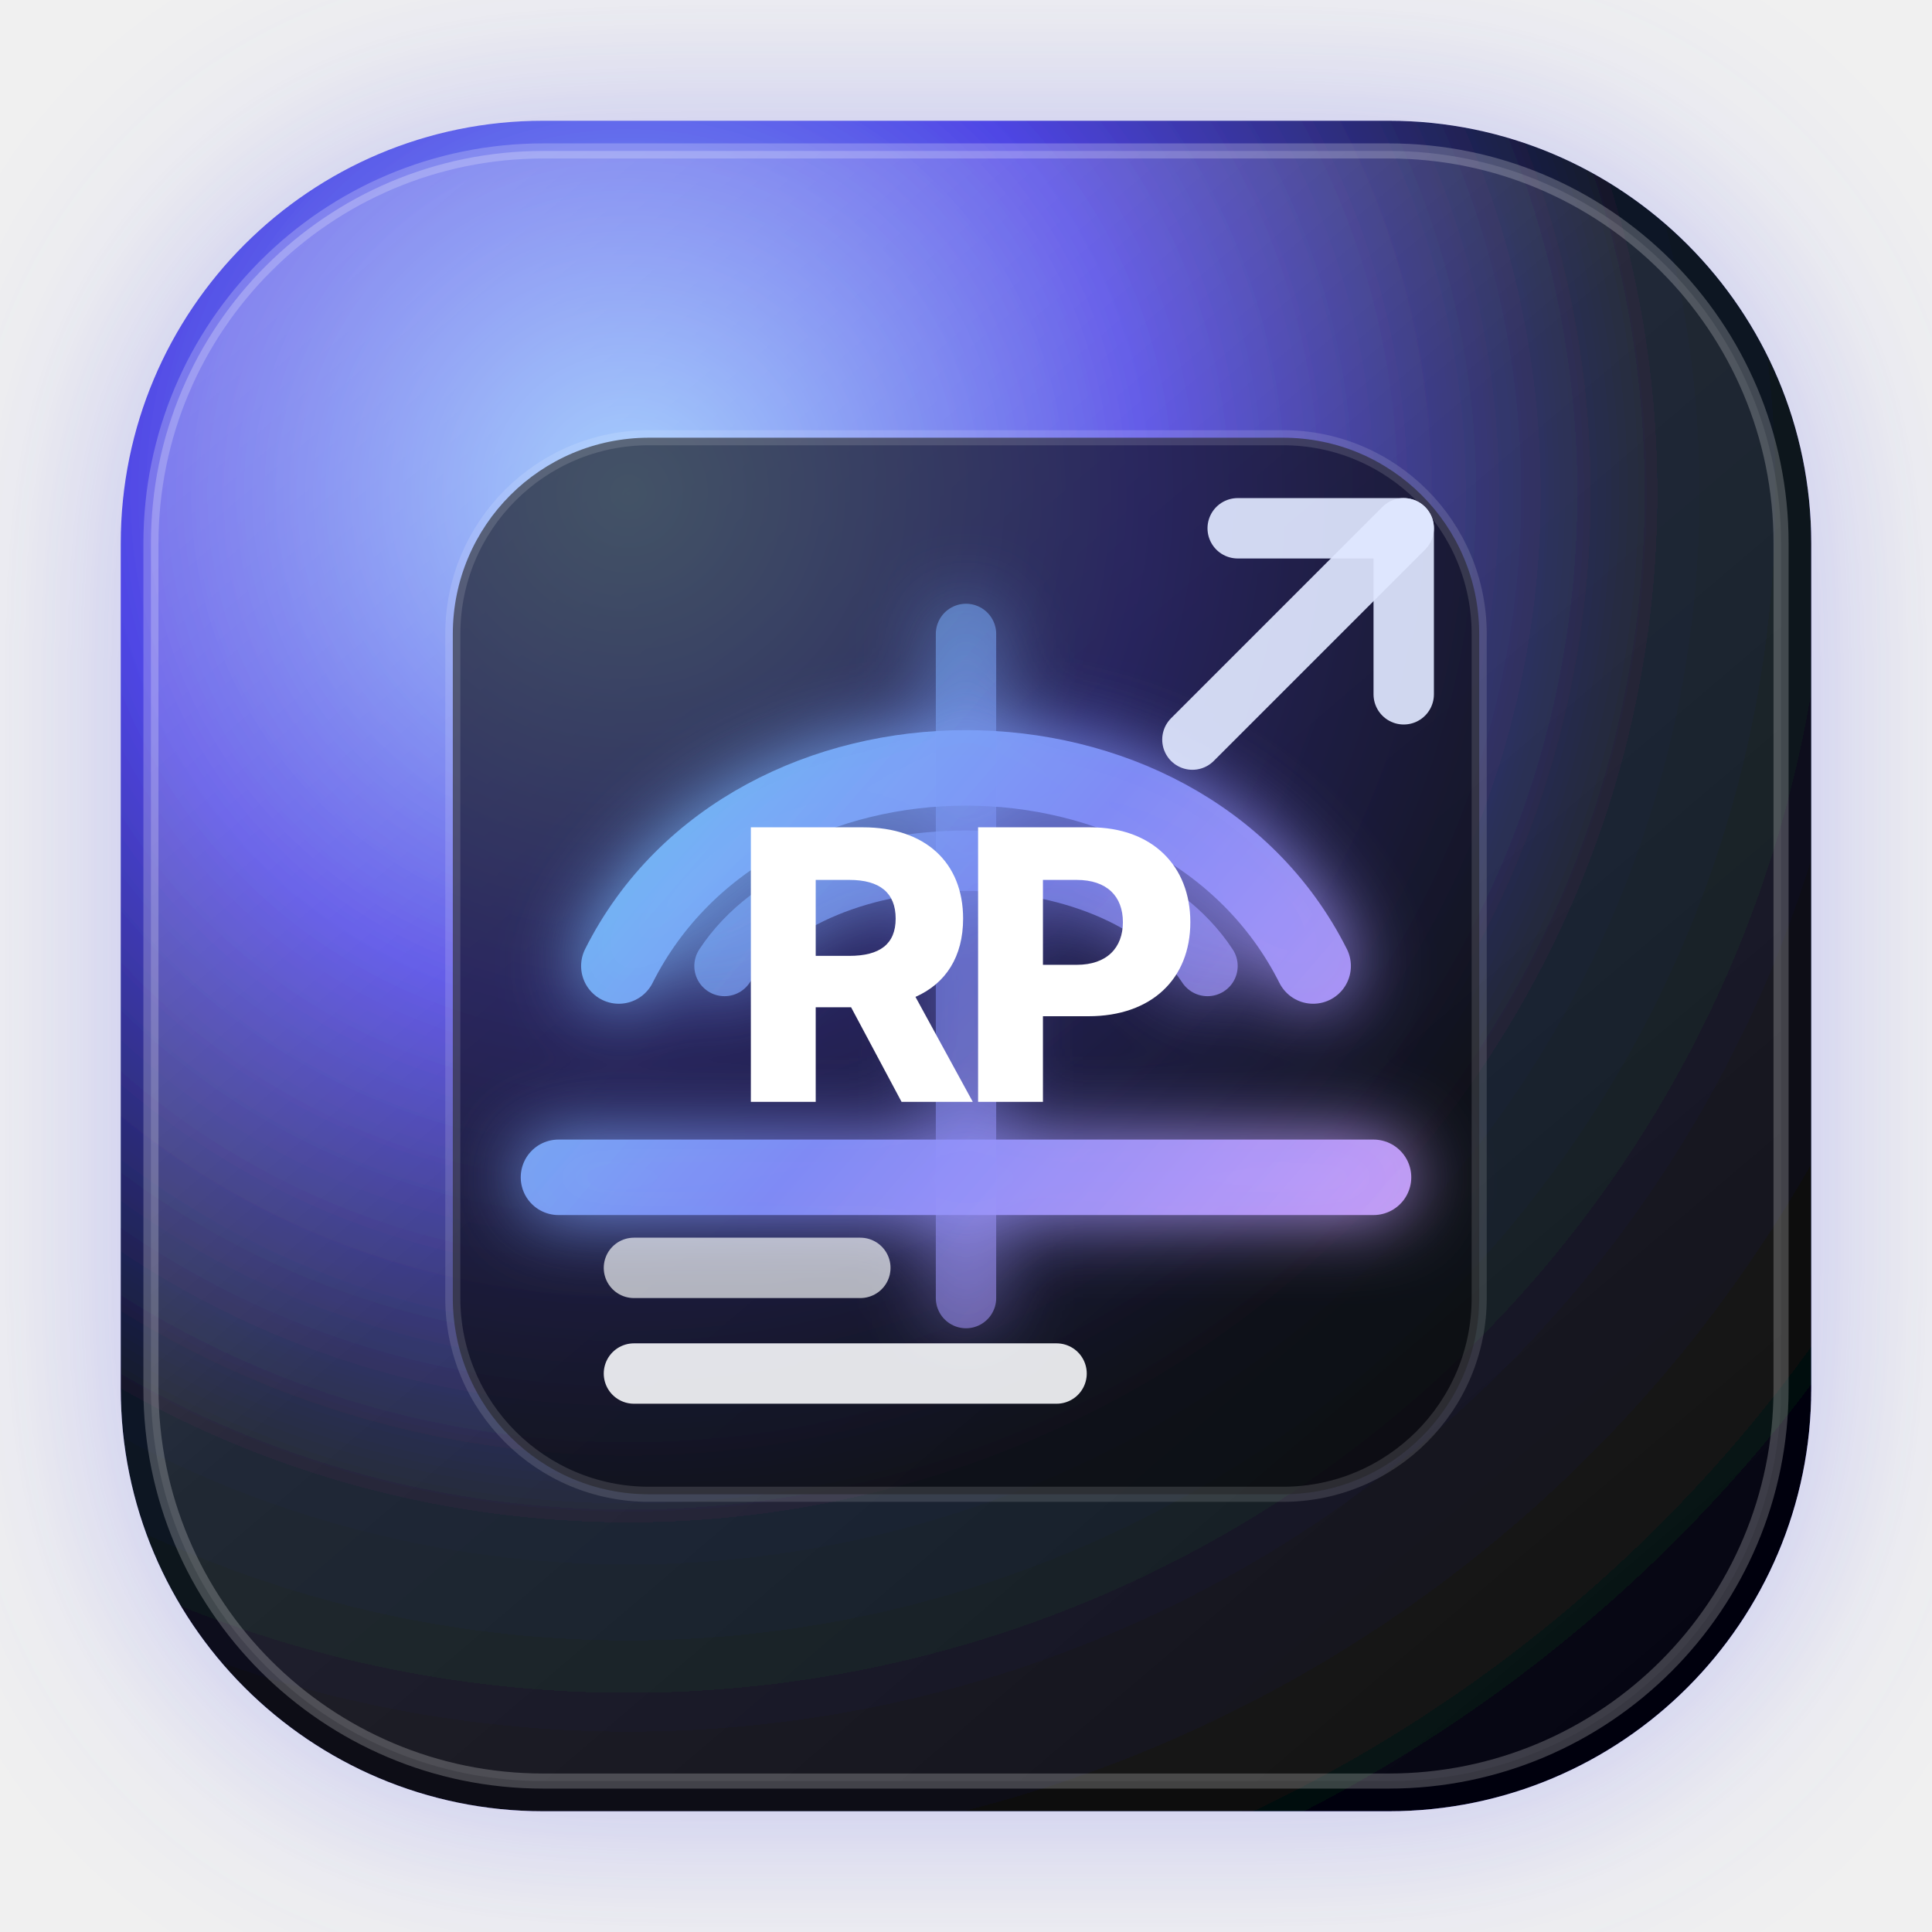
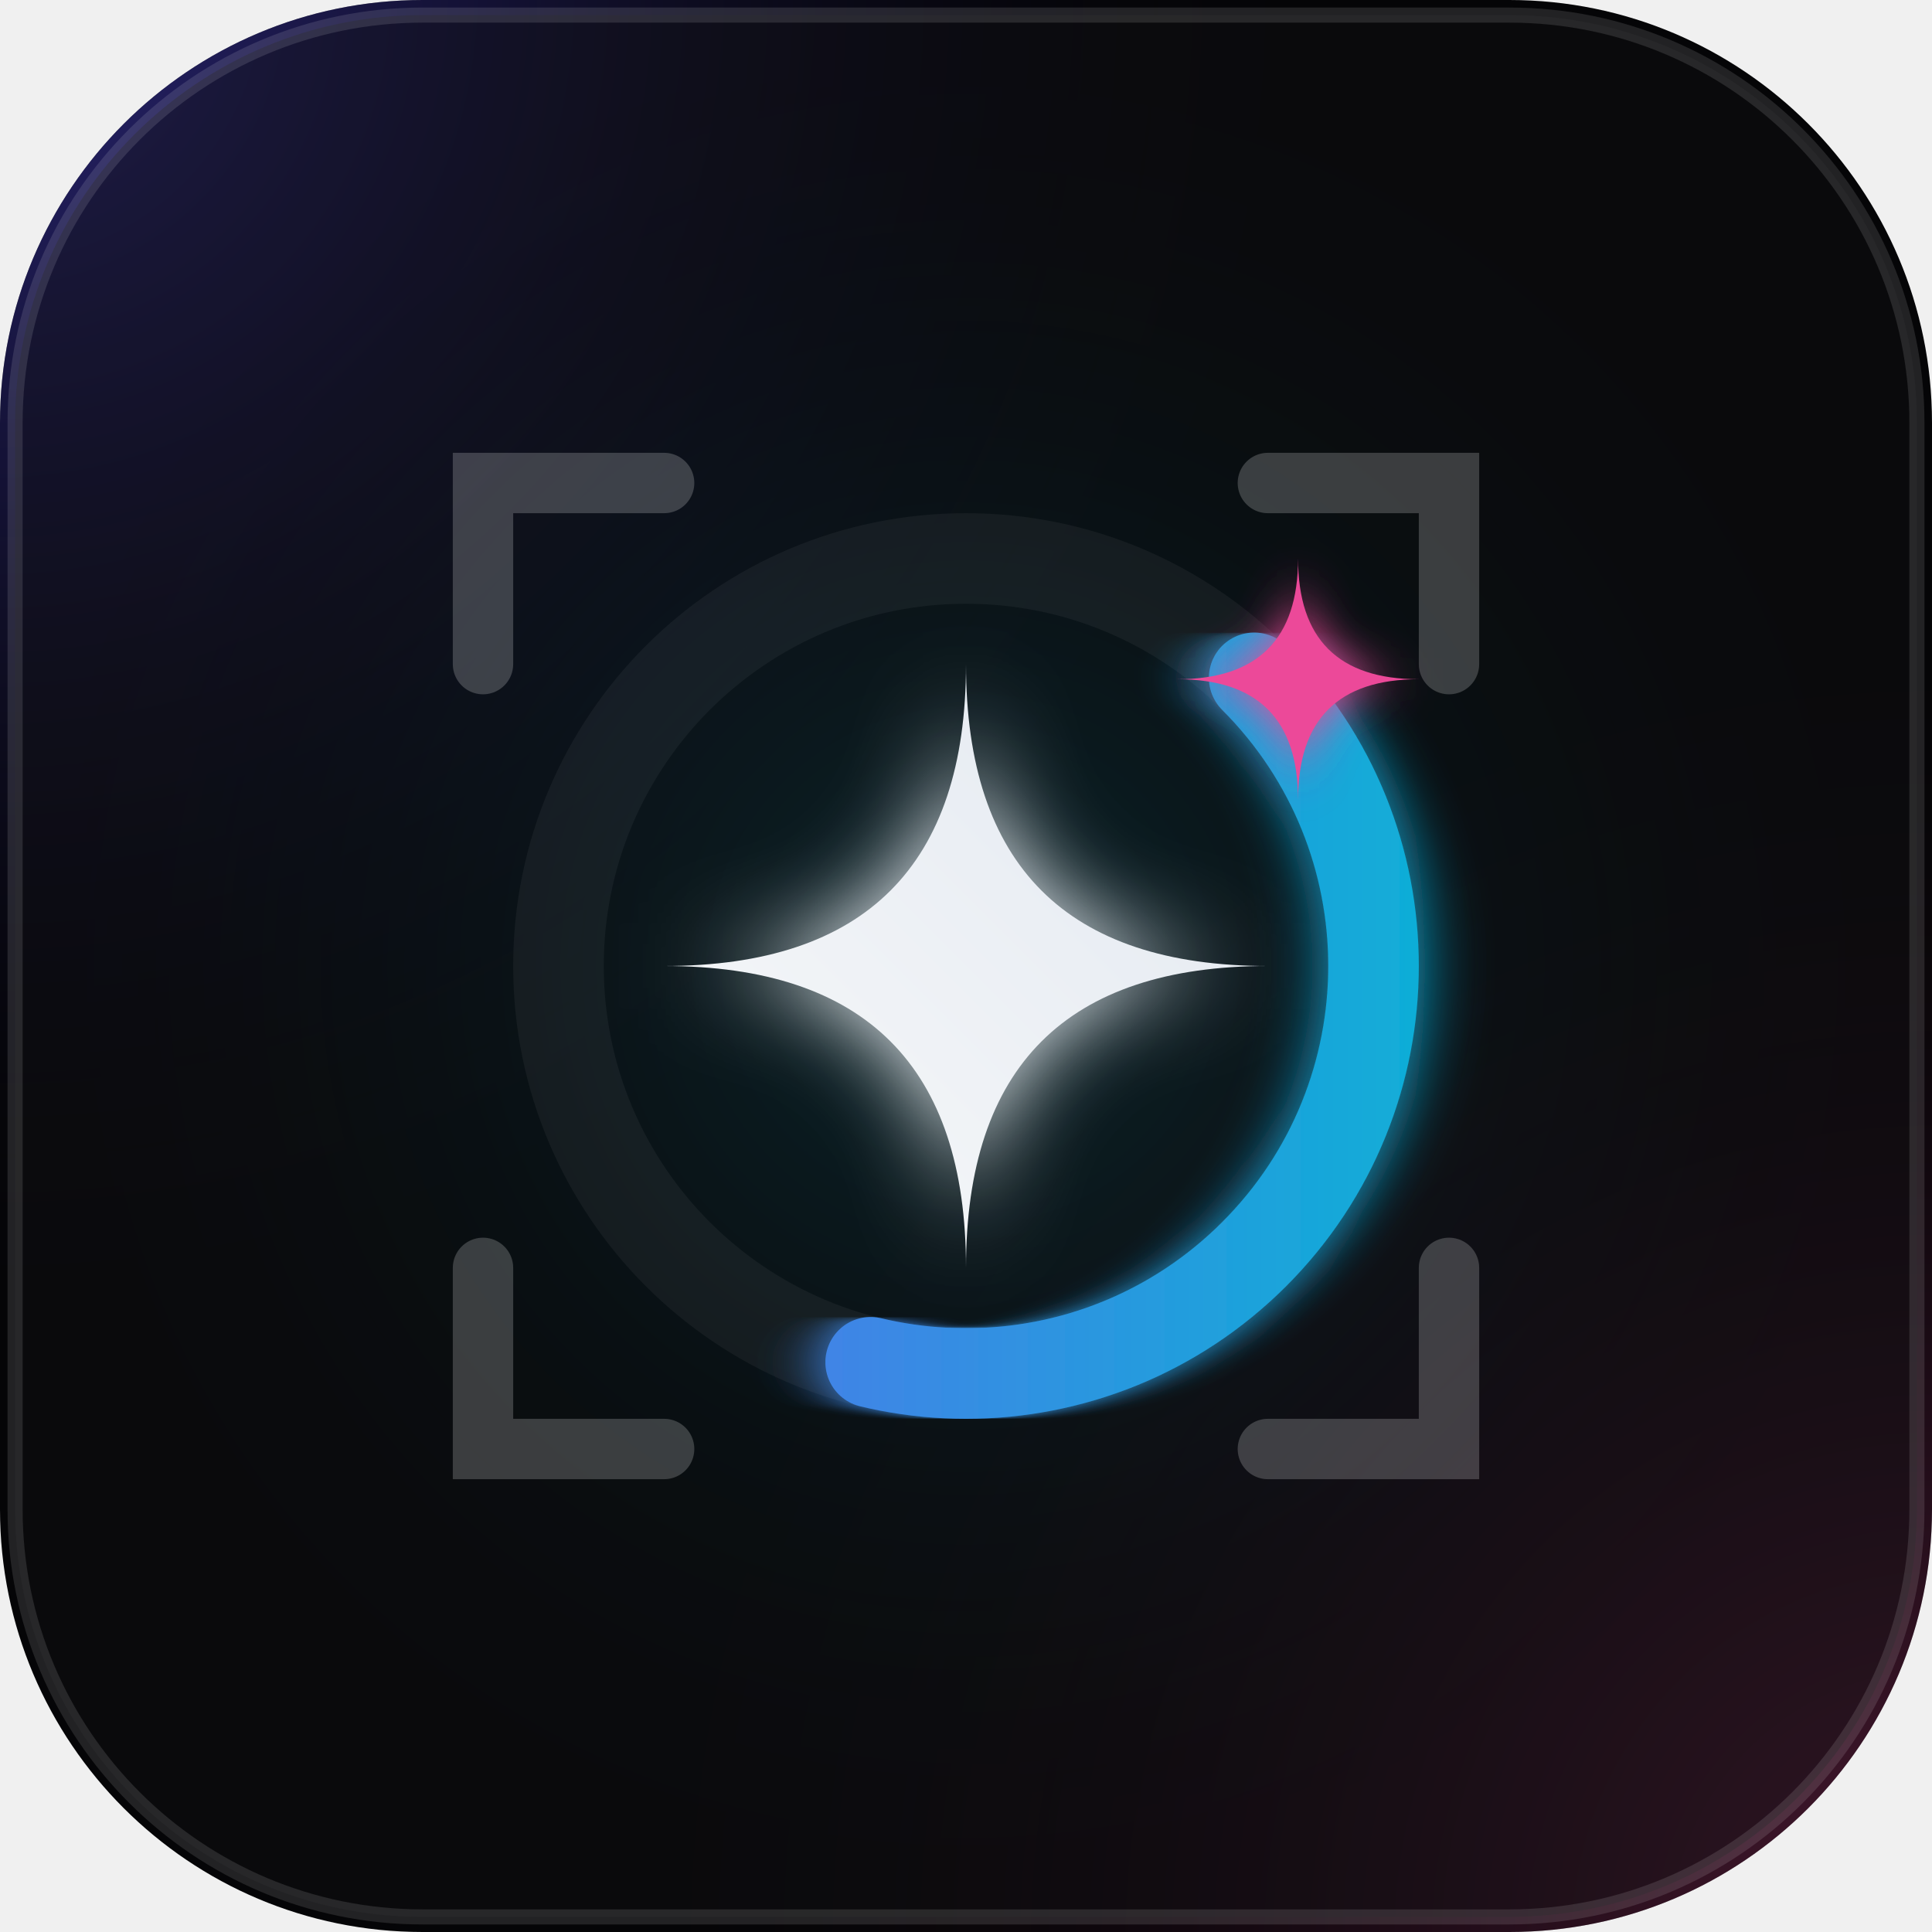
- <svg xmlns="http://www.w3.org/2000/svg" viewBox="0 0 128 128" role="img" aria-labelledby="title desc">
+ <svg xmlns="http://www.w3.org/2000/svg" viewBox="0 0 256 256" width="100%" height="100%">
  <defs>
-     <radialGradient id="bgGlow" cx="30%" cy="22%" r="90%">
-       <stop offset="0%" stop-color="#93c5fd" />
-       <stop offset="34%" stop-color="#4f46e5" />
-       <stop offset="68%" stop-color="#111827" />
-       <stop offset="100%" stop-color="#050507" />
+     <radialGradient id="orbIndigo" cx="0%" cy="0%" r="70%">
+       <stop offset="0%" stop-color="#4f46e5" stop-opacity="0.5" />
+       <stop offset="100%" stop-color="transparent" stop-opacity="0" />
    </radialGradient>
-     <linearGradient id="glass" x1="18" y1="10" x2="110" y2="118" gradientUnits="userSpaceOnUse">
-       <stop offset="0%" stop-color="#ffffff" stop-opacity="0.28" />
-       <stop offset="45%" stop-color="#ffffff" stop-opacity="0.08" />
-       <stop offset="100%" stop-color="#ffffff" stop-opacity="0.02" />
+     <radialGradient id="orbPink" cx="100%" cy="100%" r="70%">
+       <stop offset="0%" stop-color="#ec4899" stop-opacity="0.3" />
+       <stop offset="100%" stop-color="transparent" stop-opacity="0" />
+     </radialGradient>
+     <radialGradient id="orbCyan" cx="50%" cy="50%" r="50%">
+       <stop offset="0%" stop-color="#06b6d4" stop-opacity="0.25" />
+       <stop offset="100%" stop-color="transparent" stop-opacity="0" />
+     </radialGradient>
+     <linearGradient id="ringGrad" x1="0%" y1="0%" x2="100%" y2="100%">
+       <stop offset="0%" stop-color="#6366f1" />
+       <stop offset="100%" stop-color="#06b6d4" />
    </linearGradient>
-     <linearGradient id="accent" x1="28" y1="34" x2="102" y2="98" gradientUnits="userSpaceOnUse">
-       <stop offset="0%" stop-color="#67e8f9" />
-       <stop offset="48%" stop-color="#818cf8" />
-       <stop offset="100%" stop-color="#f0abfc" />
+     <linearGradient id="sparkGrad" x1="0%" y1="100%" x2="100%" y2="0%">
+       <stop offset="0%" stop-color="#f8f9fa" />
+       <stop offset="100%" stop-color="#e2e8f0" />
    </linearGradient>
-     <filter id="shadow" x="-25%" y="-25%" width="150%" height="150%">
-       <feDropShadow dx="0" dy="14" stdDeviation="14" flood-color="#000000" flood-opacity="0.45" />
-       <feDropShadow dx="0" dy="0" stdDeviation="7" flood-color="#6366f1" flood-opacity="0.35" />
+     <filter id="glow" x="-50%" y="-50%" width="200%" height="200%">
+       <feGaussianBlur stdDeviation="6" result="blur" />
+       <feComposite in="SourceGraphic" in2="blur" operator="over" />
    </filter>
-     <filter id="softGlow" x="-40%" y="-40%" width="180%" height="180%">
-       <feGaussianBlur stdDeviation="2.5" result="blur" />
-       <feMerge>
-         <feMergeNode in="blur" />
-         <feMergeNode in="SourceGraphic" />
-       </feMerge>
+     <filter id="glowSoft" x="-30%" y="-30%" width="160%" height="160%">
+       <feGaussianBlur stdDeviation="3" result="blur" />
+       <feComposite in="SourceGraphic" in2="blur" operator="over" />
    </filter>
  </defs>
-   <rect x="8" y="8" width="112" height="112" rx="28" fill="url(#bgGlow)" filter="url(#shadow)" />
-   <rect x="10" y="10" width="108" height="108" rx="26" fill="url(#glass)" stroke="#ffffff" stroke-opacity="0.22" />
-   <path d="M30 42c0-7.18 5.82-13 13-13h42c7.18 0 13 5.82 13 13v44c0 7.18-5.82 13-13 13H43c-7.18 0-13-5.82-13-13V42Z" fill="#07070b" fill-opacity="0.62" stroke="#ffffff" stroke-opacity="0.13" />
-   <g fill="none" stroke="url(#accent)" stroke-linecap="round" stroke-linejoin="round" filter="url(#softGlow)">
-     <path d="M41 64c8.8-17.5 37.2-17.5 46 0" stroke-width="5" opacity="0.95" />
-     <path d="M48 64c6.1-9.3 25.9-9.3 32 0" stroke-width="4" opacity="0.72" />
-     <path d="M37 78h54" stroke-width="5" opacity="0.95" />
-     <path d="M64 42v44" stroke-width="4" opacity="0.55" />
+   <rect width="256" height="256" rx="56" fill="#050507" />
+   <rect width="256" height="256" rx="56" fill="url(#orbIndigo)" />
+   <rect width="256" height="256" rx="56" fill="url(#orbPink)" />
+   <rect width="256" height="256" rx="56" fill="url(#orbCyan)" />
+   <rect x="2" y="2" width="252" height="252" rx="54" fill="rgba(18, 18, 22, 0.4)" stroke="rgba(255, 255, 255, 0.12)" stroke-width="2" />
+   <g stroke="rgba(255, 255, 255, 0.2)" stroke-width="8" stroke-linecap="round" fill="none">
+     <path d="M 64 88 L 64 64 L 88 64" />
+     <path d="M 192 88 L 192 64 L 168 64" />
+     <path d="M 64 168 L 64 192 L 88 192" />
+     <path d="M 192 168 L 192 192 L 168 192" />
  </g>
-   <path d="M82 35h11v11" fill="none" stroke="#e0e7ff" stroke-width="4" stroke-linecap="round" stroke-linejoin="round" opacity="0.92" />
-   <path d="M93 35 79 49" fill="none" stroke="#e0e7ff" stroke-width="4" stroke-linecap="round" opacity="0.92" />
-   <path d="M42 91h28" fill="none" stroke="#f8fafc" stroke-width="4" stroke-linecap="round" opacity="0.9" />
-   <path d="M42 84h15" fill="none" stroke="#f8fafc" stroke-width="4" stroke-linecap="round" opacity="0.68" />
-   <text x="64" y="73" text-anchor="middle" font-family="Inter, Arial, sans-serif" font-size="25" font-weight="800" letter-spacing="-1.5" fill="#ffffff">RP</text>
+   <circle cx="128" cy="128" r="54" fill="none" stroke="rgba(255, 255, 255, 0.05)" stroke-width="12" />
+   <circle cx="128" cy="128" r="54" fill="none" stroke="url(#ringGrad)" stroke-width="12" stroke-dasharray="140 339" stroke-linecap="round" transform="rotate(-45 128 128)" filter="url(#glowSoft)" />
+   <line x1="56" y1="128" x2="200" y2="128" stroke="rgba(6, 182, 212, 0.5)" stroke-width="2" filter="url(#glowSoft)" />
+   <path d="M 128 88 Q 128 128 168 128 Q 128 128 128 168 Q 128 128 88 128 Q 128 128 128 88 Z" fill="url(#sparkGrad)" filter="url(#glow)" />
+   <path d="M 172 74 Q 172 90 188 90 Q 172 90 172 106 Q 172 90 156 90 Q 172 90 172 74 Z" fill="#ec4899" filter="url(#glowSoft)" />
</svg>
